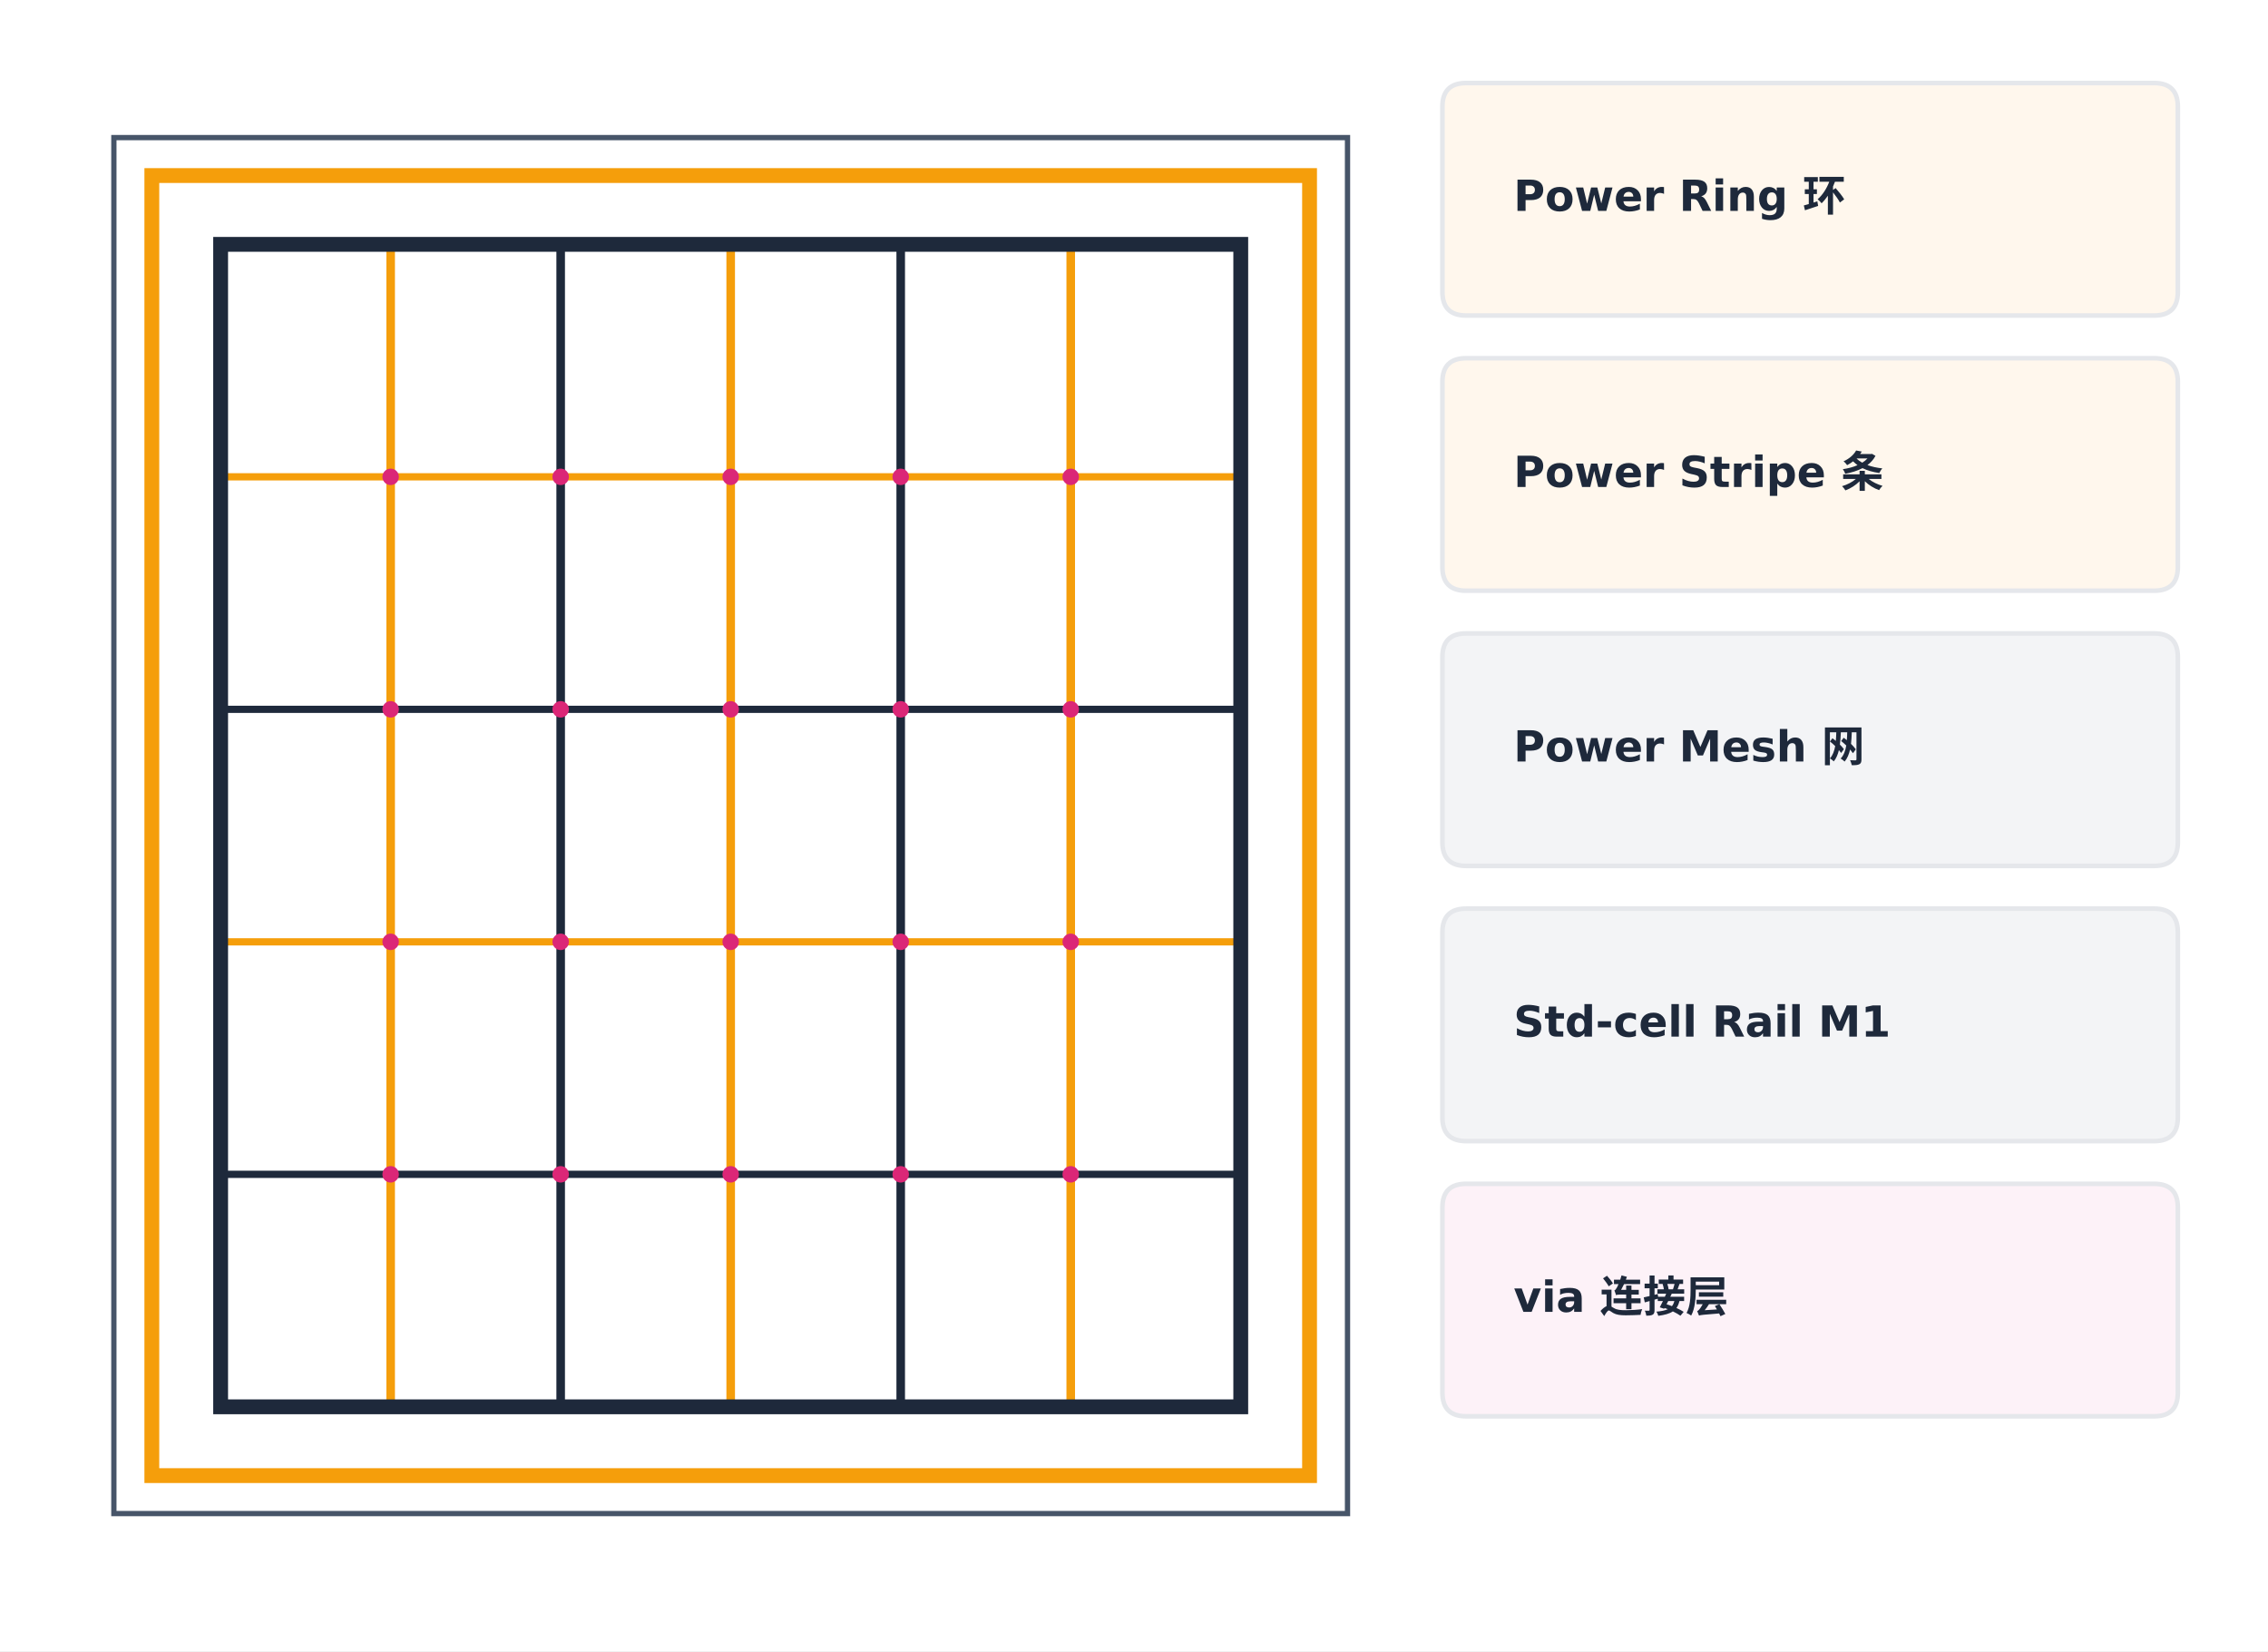
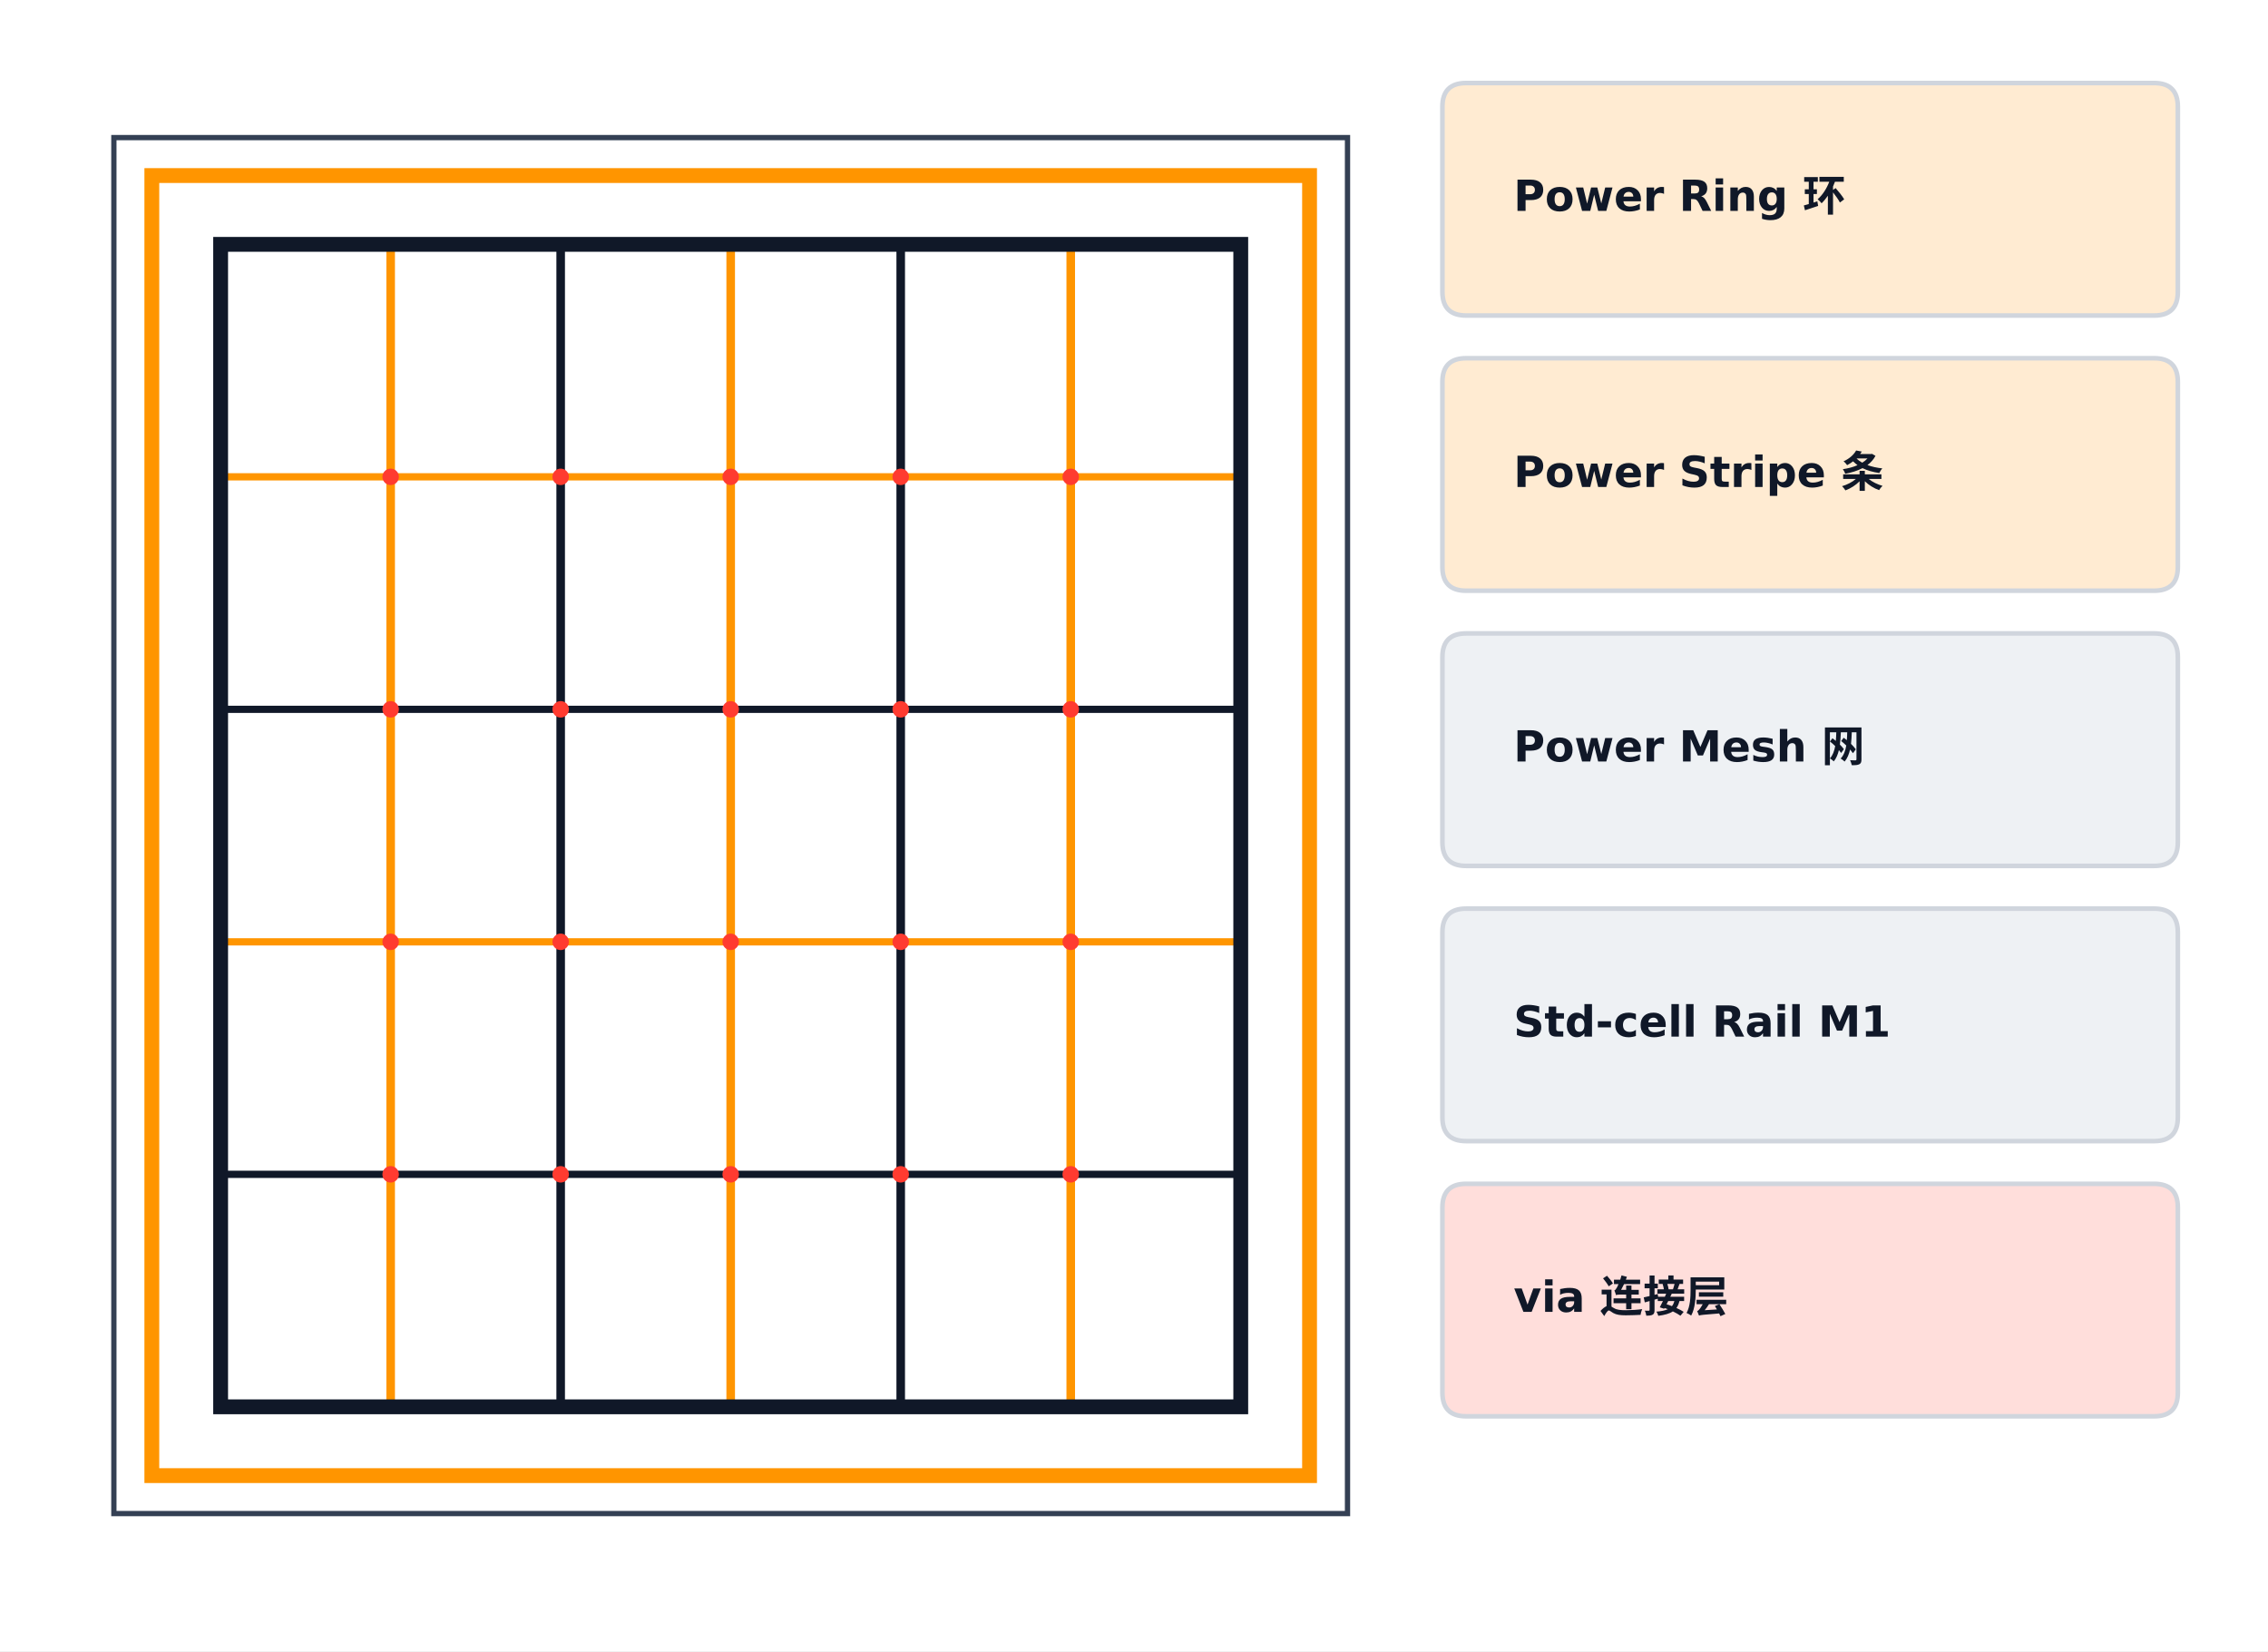
<svg xmlns="http://www.w3.org/2000/svg" xmlns:xlink="http://www.w3.org/1999/xlink" width="688.32pt" height="501.12pt" viewBox="0 0 688.32 501.12" version="1.1">
  <defs>
    <style type="text/css">*{stroke-linejoin: round; stroke-linecap: butt}</style>
  </defs>
  <g id="figure_1">
    <g id="patch_1">
      <path d="M 0 501.12  L 688.32 501.12  L 688.32 0  L 0 0  z " style="fill: #ffffff" />
    </g>
    <g id="axes_1">
      <g id="patch_2">
-         <path d="M 5.76 495.36  L 682.56 495.36  L 682.56 5.76  L 5.76 5.76  z " clip-path="url(#p2bb6e30dd5)" style="fill: #ffffff" />
+         <path d="M 5.76 495.36  L 682.56 495.36  L 682.56 5.76  L 5.76 5.76  z " clip-path="url(#p74cc9fc6f7)" style="fill: #ffffff" />
      </g>
      <g id="patch_3">
-         <path d="M 34.56 459.36  L 408.96 459.36  L 408.96 41.76  L 34.56 41.76  z " clip-path="url(#p2bb6e30dd5)" style="fill: #ffffff; stroke: #475569; stroke-width: 1.6; stroke-linejoin: miter" />
+         <path d="M 34.56 459.36  L 408.96 459.36  L 408.96 41.76  L 34.56 41.76  z " clip-path="url(#p74cc9fc6f7)" style="fill: #ffffff; stroke: #344054; stroke-width: 1.6; stroke-linejoin: miter" />
      </g>
      <g id="line2d_1">
-         <path d="M 118.56 426.96  L 118.56 74.16  " clip-path="url(#p2bb6e30dd5)" style="fill: none; stroke: #f59e0b; stroke-width: 2.6; stroke-linecap: round" />
+         <path d="M 118.56 426.96  L 118.56 74.16  " clip-path="url(#p74cc9fc6f7)" style="fill: none; stroke: #ff9500; stroke-width: 2.6; stroke-linecap: round" />
      </g>
      <g id="line2d_2">
-         <path d="M 170.16 426.96  L 170.16 74.16  " clip-path="url(#p2bb6e30dd5)" style="fill: none; stroke: #1e293b; stroke-width: 2.6; stroke-linecap: round" />
+         <path d="M 170.16 426.96  L 170.16 74.16  " clip-path="url(#p74cc9fc6f7)" style="fill: none; stroke: #101828; stroke-width: 2.6; stroke-linecap: round" />
      </g>
      <g id="line2d_3">
-         <path d="M 221.76 426.96  L 221.76 74.16  " clip-path="url(#p2bb6e30dd5)" style="fill: none; stroke: #f59e0b; stroke-width: 2.6; stroke-linecap: round" />
+         <path d="M 221.76 426.96  L 221.76 74.16  " clip-path="url(#p74cc9fc6f7)" style="fill: none; stroke: #ff9500; stroke-width: 2.6; stroke-linecap: round" />
      </g>
      <g id="line2d_4">
-         <path d="M 273.36 426.96  L 273.36 74.16  " clip-path="url(#p2bb6e30dd5)" style="fill: none; stroke: #1e293b; stroke-width: 2.6; stroke-linecap: round" />
+         <path d="M 273.36 426.96  L 273.36 74.16  " clip-path="url(#p74cc9fc6f7)" style="fill: none; stroke: #101828; stroke-width: 2.6; stroke-linecap: round" />
      </g>
      <g id="line2d_5">
-         <path d="M 324.96 426.96  L 324.96 74.16  " clip-path="url(#p2bb6e30dd5)" style="fill: none; stroke: #f59e0b; stroke-width: 2.6; stroke-linecap: round" />
+         <path d="M 324.96 426.96  L 324.96 74.16  " clip-path="url(#p74cc9fc6f7)" style="fill: none; stroke: #ff9500; stroke-width: 2.6; stroke-linecap: round" />
      </g>
      <g id="line2d_6">
-         <path d="M 66.96 356.4  L 376.56 356.4  " clip-path="url(#p2bb6e30dd5)" style="fill: none; stroke: #1e293b; stroke-width: 2.2; stroke-linecap: round" />
+         <path d="M 66.96 356.4  L 376.56 356.4  " clip-path="url(#p74cc9fc6f7)" style="fill: none; stroke: #101828; stroke-width: 2.2; stroke-linecap: round" />
      </g>
      <g id="line2d_7">
-         <path d="M 66.96 285.84  L 376.56 285.84  " clip-path="url(#p2bb6e30dd5)" style="fill: none; stroke: #f59e0b; stroke-width: 2.2; stroke-linecap: round" />
+         <path d="M 66.96 285.84  L 376.56 285.84  " clip-path="url(#p74cc9fc6f7)" style="fill: none; stroke: #ff9500; stroke-width: 2.2; stroke-linecap: round" />
      </g>
      <g id="line2d_8">
-         <path d="M 66.96 215.28  L 376.56 215.28  " clip-path="url(#p2bb6e30dd5)" style="fill: none; stroke: #1e293b; stroke-width: 2.2; stroke-linecap: round" />
+         <path d="M 66.96 215.28  L 376.56 215.28  " clip-path="url(#p74cc9fc6f7)" style="fill: none; stroke: #101828; stroke-width: 2.2; stroke-linecap: round" />
      </g>
      <g id="line2d_9">
-         <path d="M 66.96 144.72  L 376.56 144.72  " clip-path="url(#p2bb6e30dd5)" style="fill: none; stroke: #f59e0b; stroke-width: 2.2; stroke-linecap: round" />
+         <path d="M 66.96 144.72  L 376.56 144.72  " clip-path="url(#p74cc9fc6f7)" style="fill: none; stroke: #ff9500; stroke-width: 2.2; stroke-linecap: round" />
      </g>
      <g id="patch_4">
-         <path d="M 444.96 95.76  L 653.76 95.76  Q 660.96 95.76 660.96 88.56  L 660.96 32.4  Q 660.96 25.2 653.76 25.2  L 444.96 25.2  Q 437.76 25.2 437.76 32.4  L 437.76 88.56  Q 437.76 95.76 444.96 95.76  z " clip-path="url(#p2bb6e30dd5)" style="fill: #fff7ed; stroke: #e5e7eb; stroke-width: 1.4; stroke-linejoin: miter" />
+         <path d="M 444.96 95.76  L 653.76 95.76  Q 660.96 95.76 660.96 88.56  L 660.96 32.4  Q 660.96 25.2 653.76 25.2  L 444.96 25.2  Q 437.76 25.2 437.76 32.4  L 437.76 88.56  Q 437.76 95.76 444.96 95.76  z " clip-path="url(#p74cc9fc6f7)" style="fill: #ffebd2; stroke: #d0d5dd; stroke-width: 1.4; stroke-linejoin: miter" />
      </g>
      <g id="patch_5">
-         <path d="M 444.96 179.28  L 653.76 179.28  Q 660.96 179.28 660.96 172.08  L 660.96 115.92  Q 660.96 108.72 653.76 108.72  L 444.96 108.72  Q 437.76 108.72 437.76 115.92  L 437.76 172.08  Q 437.76 179.28 444.96 179.28  z " clip-path="url(#p2bb6e30dd5)" style="fill: #fff7ed; stroke: #e5e7eb; stroke-width: 1.4; stroke-linejoin: miter" />
+         <path d="M 444.96 179.28  L 653.76 179.28  Q 660.96 179.28 660.96 172.08  L 660.96 115.92  Q 660.96 108.72 653.76 108.72  L 444.96 108.72  Q 437.76 108.72 437.76 115.92  L 437.76 172.08  Q 437.76 179.28 444.96 179.28  z " clip-path="url(#p74cc9fc6f7)" style="fill: #ffebd2; stroke: #d0d5dd; stroke-width: 1.4; stroke-linejoin: miter" />
      </g>
      <g id="patch_6">
-         <path d="M 444.96 262.8  L 653.76 262.8  Q 660.96 262.8 660.96 255.6  L 660.96 199.44  Q 660.96 192.24 653.76 192.24  L 444.96 192.24  Q 437.76 192.24 437.76 199.44  L 437.76 255.6  Q 437.76 262.8 444.96 262.8  z " clip-path="url(#p2bb6e30dd5)" style="fill: #f3f4f6; stroke: #e5e7eb; stroke-width: 1.4; stroke-linejoin: miter" />
+         <path d="M 444.96 262.8  L 653.76 262.8  Q 660.96 262.8 660.96 255.6  L 660.96 199.44  Q 660.96 192.24 653.76 192.24  L 444.96 192.24  Q 437.76 192.24 437.76 199.44  L 437.76 255.6  Q 437.76 262.8 444.96 262.8  z " clip-path="url(#p74cc9fc6f7)" style="fill: #eef1f4; stroke: #d0d5dd; stroke-width: 1.4; stroke-linejoin: miter" />
      </g>
      <g id="patch_7">
-         <path d="M 444.96 346.32  L 653.76 346.32  Q 660.96 346.32 660.96 339.12  L 660.96 282.96  Q 660.96 275.76 653.76 275.76  L 444.96 275.76  Q 437.76 275.76 437.76 282.96  L 437.76 339.12  Q 437.76 346.32 444.96 346.32  z " clip-path="url(#p2bb6e30dd5)" style="fill: #f3f4f6; stroke: #e5e7eb; stroke-width: 1.4; stroke-linejoin: miter" />
+         <path d="M 444.96 346.32  L 653.76 346.32  Q 660.96 346.32 660.96 339.12  L 660.96 282.96  Q 660.96 275.76 653.76 275.76  L 444.96 275.76  Q 437.76 275.76 437.76 282.96  L 437.76 339.12  Q 437.76 346.32 444.96 346.32  z " clip-path="url(#p74cc9fc6f7)" style="fill: #eef1f4; stroke: #d0d5dd; stroke-width: 1.4; stroke-linejoin: miter" />
      </g>
      <g id="patch_8">
-         <path d="M 444.96 429.84  L 653.76 429.84  Q 660.96 429.84 660.96 422.64  L 660.96 366.48  Q 660.96 359.28 653.76 359.28  L 444.96 359.28  Q 437.76 359.28 437.76 366.48  L 437.76 422.64  Q 437.76 429.84 444.96 429.84  z " clip-path="url(#p2bb6e30dd5)" style="fill: #fdf2f8; stroke: #e5e7eb; stroke-width: 1.4; stroke-linejoin: miter" />
+         <path d="M 444.96 429.84  L 653.76 429.84  Q 660.96 429.84 660.96 422.64  L 660.96 366.48  Q 660.96 359.28 653.76 359.28  L 444.96 359.28  Q 437.76 359.28 437.76 366.48  L 437.76 422.64  Q 437.76 429.84 444.96 429.84  z " clip-path="url(#p74cc9fc6f7)" style="fill: #ffdedb; stroke: #d0d5dd; stroke-width: 1.4; stroke-linejoin: miter" />
      </g>
      <g id="patch_9">
-         <path d="M 46.08 447.84  L 397.44 447.84  L 397.44 53.28  L 46.08 53.28  L 46.08 447.84  z " clip-path="url(#p2bb6e30dd5)" style="fill: none; stroke: #f59e0b; stroke-width: 4.5; stroke-linejoin: miter" />
+         <path d="M 46.08 447.84  L 397.44 447.84  L 397.44 53.28  L 46.08 53.28  L 46.08 447.84  z " clip-path="url(#p74cc9fc6f7)" style="fill: none; stroke: #ff9500; stroke-width: 4.5; stroke-linejoin: miter" />
      </g>
      <g id="patch_10">
-         <path d="M 66.96 426.96  L 376.56 426.96  L 376.56 74.16  L 66.96 74.16  L 66.96 426.96  z " clip-path="url(#p2bb6e30dd5)" style="fill: none; stroke: #1e293b; stroke-width: 4.5; stroke-linejoin: miter" />
+         <path d="M 66.96 426.96  L 376.56 426.96  L 376.56 74.16  L 66.96 74.16  L 66.96 426.96  z " clip-path="url(#p74cc9fc6f7)" style="fill: none; stroke: #101828; stroke-width: 4.5; stroke-linejoin: miter" />
      </g>
      <g id="text_1">
-         <text style="font-weight: 700; font-size: 13px; font-family: 'Microsoft YaHei', 'Microsoft YaHei UI', 'SimHei', 'Segoe UI', 'DejaVu Sans', sans-serif; text-anchor: start; fill: #1e293b" x="459.36" y="64.006" transform="rotate(-0 459.36 64.00625)">Power Ring 环</text>
+         <text style="font-weight: 700; font-size: 13px; font-family: 'Microsoft YaHei', 'Microsoft YaHei UI', 'SimHei', 'Segoe UI', 'DejaVu Sans', sans-serif; text-anchor: start; fill: #101828" x="459.36" y="64.006" transform="rotate(-0 459.36 64.00625)">Power Ring 环</text>
      </g>
      <g id="text_2">
-         <text style="font-weight: 700; font-size: 13px; font-family: 'Microsoft YaHei', 'Microsoft YaHei UI', 'SimHei', 'Segoe UI', 'DejaVu Sans', sans-serif; text-anchor: start; fill: #1e293b" x="459.36" y="147.795" transform="rotate(-0 459.36 147.7954)">Power Stripe 条</text>
+         <text style="font-weight: 700; font-size: 13px; font-family: 'Microsoft YaHei', 'Microsoft YaHei UI', 'SimHei', 'Segoe UI', 'DejaVu Sans', sans-serif; text-anchor: start; fill: #101828" x="459.36" y="147.795" transform="rotate(-0 459.36 147.7954)">Power Stripe 条</text>
      </g>
      <g id="text_3">
-         <text style="font-weight: 700; font-size: 13px; font-family: 'Microsoft YaHei', 'Microsoft YaHei UI', 'SimHei', 'Segoe UI', 'DejaVu Sans', sans-serif; text-anchor: start; fill: #1e293b" x="459.36" y="231.1" transform="rotate(-0 459.36 231.1001)">Power Mesh 网</text>
+         <text style="font-weight: 700; font-size: 13px; font-family: 'Microsoft YaHei', 'Microsoft YaHei UI', 'SimHei', 'Segoe UI', 'DejaVu Sans', sans-serif; text-anchor: start; fill: #101828" x="459.36" y="231.1" transform="rotate(-0 459.36 231.1001)">Power Mesh 网</text>
      </g>
      <g id="text_4">
-         <text style="font-weight: 700; font-size: 13px; font-family: 'Microsoft YaHei', 'Microsoft YaHei UI', 'SimHei', 'Segoe UI', 'DejaVu Sans', sans-serif; text-anchor: start; fill: #1e293b" x="459.36" y="314.62" transform="rotate(-0 459.36 314.6201)">Std-cell Rail M1</text>
+         <text style="font-weight: 700; font-size: 13px; font-family: 'Microsoft YaHei', 'Microsoft YaHei UI', 'SimHei', 'Segoe UI', 'DejaVu Sans', sans-serif; text-anchor: start; fill: #101828" x="459.36" y="314.62" transform="rotate(-0 459.36 314.6201)">Std-cell Rail M1</text>
      </g>
      <g id="text_5">
-         <text style="font-weight: 700; font-size: 13px; font-family: 'Microsoft YaHei', 'Microsoft YaHei UI', 'SimHei', 'Segoe UI', 'DejaVu Sans', sans-serif; text-anchor: start; fill: #1e293b" x="459.36" y="398.14" transform="rotate(-0 459.36 398.1401)">via 连接层</text>
+         <text style="font-weight: 700; font-size: 13px; font-family: 'Microsoft YaHei', 'Microsoft YaHei UI', 'SimHei', 'Segoe UI', 'DejaVu Sans', sans-serif; text-anchor: start; fill: #101828" x="459.36" y="398.14" transform="rotate(-0 459.36 398.1401)">via 连接层</text>
      </g>
      <g id="line2d_10">
        <defs>
-           <path id="madee7f1314" d="M 0 2  C 0.53 2 1.039 1.789 1.414 1.414  C 1.789 1.039 2 0.53 2 0  C 2 -0.53 1.789 -1.039 1.414 -1.414  C 1.039 -1.789 0.53 -2 0 -2  C -0.53 -2 -1.039 -1.789 -1.414 -1.414  C -1.789 -1.039 -2 -0.53 -2 0  C -2 0.53 -1.789 1.039 -1.414 1.414  C -1.039 1.789 -0.53 2 0 2  z " style="stroke: #db2777" />
+           <path id="mb6d3c7c895" d="M 0 2  C 0.53 2 1.039 1.789 1.414 1.414  C 1.789 1.039 2 0.53 2 0  C 2 -0.53 1.789 -1.039 1.414 -1.414  C 1.039 -1.789 0.53 -2 0 -2  C -0.53 -2 -1.039 -1.789 -1.414 -1.414  C -1.789 -1.039 -2 -0.53 -2 0  C -2 0.53 -1.789 1.039 -1.414 1.414  C -1.039 1.789 -0.53 2 0 2  z " style="stroke: #ff3b30" />
        </defs>
-         <g clip-path="url(#p2bb6e30dd5)">
-           <use xlink:href="#madee7f1314" x="118.56" y="356.4" style="fill: #db2777; stroke: #db2777" />
+         <g clip-path="url(#p74cc9fc6f7)">
+           <use xlink:href="#mb6d3c7c895" x="118.56" y="356.4" style="fill: #ff3b30; stroke: #ff3b30" />
        </g>
      </g>
      <g id="line2d_11">
-         <g clip-path="url(#p2bb6e30dd5)">
-           <use xlink:href="#madee7f1314" x="118.56" y="285.84" style="fill: #db2777; stroke: #db2777" />
+         <g clip-path="url(#p74cc9fc6f7)">
+           <use xlink:href="#mb6d3c7c895" x="118.56" y="285.84" style="fill: #ff3b30; stroke: #ff3b30" />
        </g>
      </g>
      <g id="line2d_12">
-         <g clip-path="url(#p2bb6e30dd5)">
-           <use xlink:href="#madee7f1314" x="118.56" y="215.28" style="fill: #db2777; stroke: #db2777" />
+         <g clip-path="url(#p74cc9fc6f7)">
+           <use xlink:href="#mb6d3c7c895" x="118.56" y="215.28" style="fill: #ff3b30; stroke: #ff3b30" />
        </g>
      </g>
      <g id="line2d_13">
-         <g clip-path="url(#p2bb6e30dd5)">
-           <use xlink:href="#madee7f1314" x="118.56" y="144.72" style="fill: #db2777; stroke: #db2777" />
+         <g clip-path="url(#p74cc9fc6f7)">
+           <use xlink:href="#mb6d3c7c895" x="118.56" y="144.72" style="fill: #ff3b30; stroke: #ff3b30" />
        </g>
      </g>
      <g id="line2d_14">
-         <g clip-path="url(#p2bb6e30dd5)">
-           <use xlink:href="#madee7f1314" x="170.16" y="356.4" style="fill: #db2777; stroke: #db2777" />
+         <g clip-path="url(#p74cc9fc6f7)">
+           <use xlink:href="#mb6d3c7c895" x="170.16" y="356.4" style="fill: #ff3b30; stroke: #ff3b30" />
        </g>
      </g>
      <g id="line2d_15">
-         <g clip-path="url(#p2bb6e30dd5)">
-           <use xlink:href="#madee7f1314" x="170.16" y="285.84" style="fill: #db2777; stroke: #db2777" />
+         <g clip-path="url(#p74cc9fc6f7)">
+           <use xlink:href="#mb6d3c7c895" x="170.16" y="285.84" style="fill: #ff3b30; stroke: #ff3b30" />
        </g>
      </g>
      <g id="line2d_16">
-         <g clip-path="url(#p2bb6e30dd5)">
-           <use xlink:href="#madee7f1314" x="170.16" y="215.28" style="fill: #db2777; stroke: #db2777" />
+         <g clip-path="url(#p74cc9fc6f7)">
+           <use xlink:href="#mb6d3c7c895" x="170.16" y="215.28" style="fill: #ff3b30; stroke: #ff3b30" />
        </g>
      </g>
      <g id="line2d_17">
-         <g clip-path="url(#p2bb6e30dd5)">
-           <use xlink:href="#madee7f1314" x="170.16" y="144.72" style="fill: #db2777; stroke: #db2777" />
+         <g clip-path="url(#p74cc9fc6f7)">
+           <use xlink:href="#mb6d3c7c895" x="170.16" y="144.72" style="fill: #ff3b30; stroke: #ff3b30" />
        </g>
      </g>
      <g id="line2d_18">
-         <g clip-path="url(#p2bb6e30dd5)">
-           <use xlink:href="#madee7f1314" x="221.76" y="356.4" style="fill: #db2777; stroke: #db2777" />
+         <g clip-path="url(#p74cc9fc6f7)">
+           <use xlink:href="#mb6d3c7c895" x="221.76" y="356.4" style="fill: #ff3b30; stroke: #ff3b30" />
        </g>
      </g>
      <g id="line2d_19">
-         <g clip-path="url(#p2bb6e30dd5)">
-           <use xlink:href="#madee7f1314" x="221.76" y="285.84" style="fill: #db2777; stroke: #db2777" />
+         <g clip-path="url(#p74cc9fc6f7)">
+           <use xlink:href="#mb6d3c7c895" x="221.76" y="285.84" style="fill: #ff3b30; stroke: #ff3b30" />
        </g>
      </g>
      <g id="line2d_20">
-         <g clip-path="url(#p2bb6e30dd5)">
-           <use xlink:href="#madee7f1314" x="221.76" y="215.28" style="fill: #db2777; stroke: #db2777" />
+         <g clip-path="url(#p74cc9fc6f7)">
+           <use xlink:href="#mb6d3c7c895" x="221.76" y="215.28" style="fill: #ff3b30; stroke: #ff3b30" />
        </g>
      </g>
      <g id="line2d_21">
-         <g clip-path="url(#p2bb6e30dd5)">
-           <use xlink:href="#madee7f1314" x="221.76" y="144.72" style="fill: #db2777; stroke: #db2777" />
+         <g clip-path="url(#p74cc9fc6f7)">
+           <use xlink:href="#mb6d3c7c895" x="221.76" y="144.72" style="fill: #ff3b30; stroke: #ff3b30" />
        </g>
      </g>
      <g id="line2d_22">
-         <g clip-path="url(#p2bb6e30dd5)">
-           <use xlink:href="#madee7f1314" x="273.36" y="356.4" style="fill: #db2777; stroke: #db2777" />
+         <g clip-path="url(#p74cc9fc6f7)">
+           <use xlink:href="#mb6d3c7c895" x="273.36" y="356.4" style="fill: #ff3b30; stroke: #ff3b30" />
        </g>
      </g>
      <g id="line2d_23">
-         <g clip-path="url(#p2bb6e30dd5)">
-           <use xlink:href="#madee7f1314" x="273.36" y="285.84" style="fill: #db2777; stroke: #db2777" />
+         <g clip-path="url(#p74cc9fc6f7)">
+           <use xlink:href="#mb6d3c7c895" x="273.36" y="285.84" style="fill: #ff3b30; stroke: #ff3b30" />
        </g>
      </g>
      <g id="line2d_24">
-         <g clip-path="url(#p2bb6e30dd5)">
-           <use xlink:href="#madee7f1314" x="273.36" y="215.28" style="fill: #db2777; stroke: #db2777" />
+         <g clip-path="url(#p74cc9fc6f7)">
+           <use xlink:href="#mb6d3c7c895" x="273.36" y="215.28" style="fill: #ff3b30; stroke: #ff3b30" />
        </g>
      </g>
      <g id="line2d_25">
-         <g clip-path="url(#p2bb6e30dd5)">
-           <use xlink:href="#madee7f1314" x="273.36" y="144.72" style="fill: #db2777; stroke: #db2777" />
+         <g clip-path="url(#p74cc9fc6f7)">
+           <use xlink:href="#mb6d3c7c895" x="273.36" y="144.72" style="fill: #ff3b30; stroke: #ff3b30" />
        </g>
      </g>
      <g id="line2d_26">
-         <g clip-path="url(#p2bb6e30dd5)">
-           <use xlink:href="#madee7f1314" x="324.96" y="356.4" style="fill: #db2777; stroke: #db2777" />
+         <g clip-path="url(#p74cc9fc6f7)">
+           <use xlink:href="#mb6d3c7c895" x="324.96" y="356.4" style="fill: #ff3b30; stroke: #ff3b30" />
        </g>
      </g>
      <g id="line2d_27">
-         <g clip-path="url(#p2bb6e30dd5)">
-           <use xlink:href="#madee7f1314" x="324.96" y="285.84" style="fill: #db2777; stroke: #db2777" />
+         <g clip-path="url(#p74cc9fc6f7)">
+           <use xlink:href="#mb6d3c7c895" x="324.96" y="285.84" style="fill: #ff3b30; stroke: #ff3b30" />
        </g>
      </g>
      <g id="line2d_28">
-         <g clip-path="url(#p2bb6e30dd5)">
-           <use xlink:href="#madee7f1314" x="324.96" y="215.28" style="fill: #db2777; stroke: #db2777" />
+         <g clip-path="url(#p74cc9fc6f7)">
+           <use xlink:href="#mb6d3c7c895" x="324.96" y="215.28" style="fill: #ff3b30; stroke: #ff3b30" />
        </g>
      </g>
      <g id="line2d_29">
-         <g clip-path="url(#p2bb6e30dd5)">
-           <use xlink:href="#madee7f1314" x="324.96" y="144.72" style="fill: #db2777; stroke: #db2777" />
+         <g clip-path="url(#p74cc9fc6f7)">
+           <use xlink:href="#mb6d3c7c895" x="324.96" y="144.72" style="fill: #ff3b30; stroke: #ff3b30" />
        </g>
      </g>
    </g>
  </g>
  <defs>
-     <clipPath id="p2bb6e30dd5">
+     <clipPath id="p74cc9fc6f7">
      <rect x="5.76" y="5.76" width="676.8" height="489.6" />
    </clipPath>
  </defs>
</svg>
